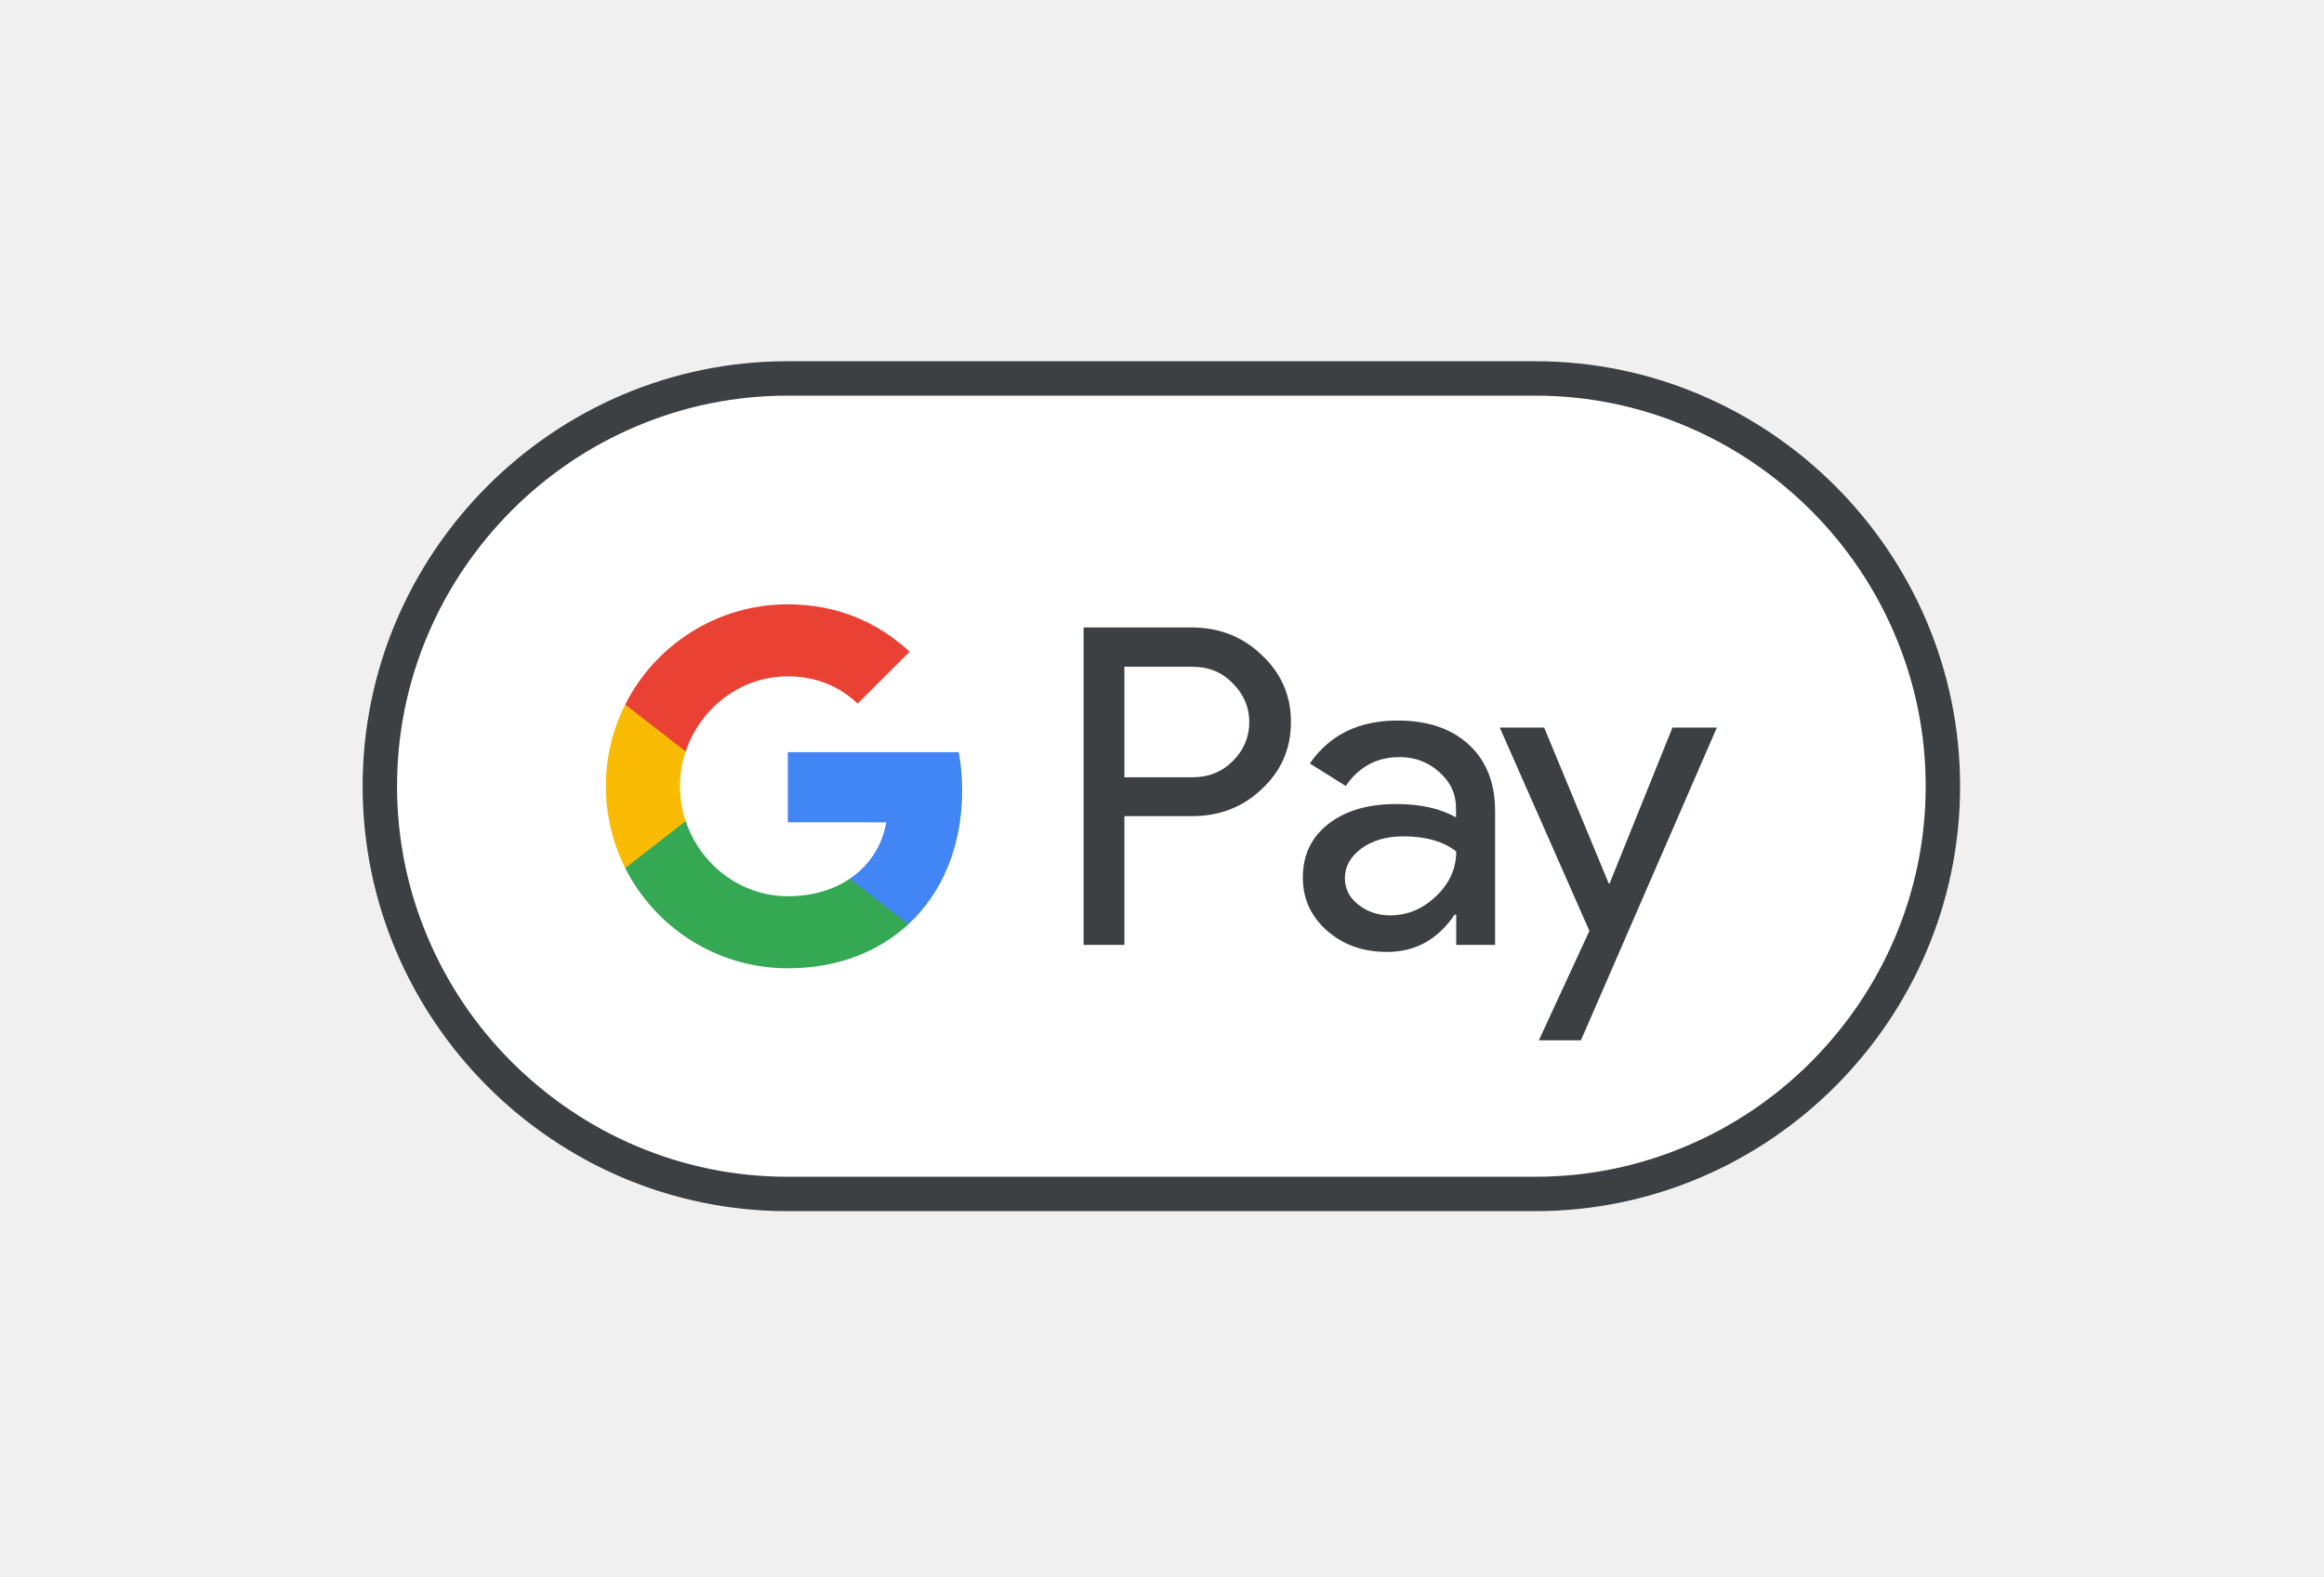
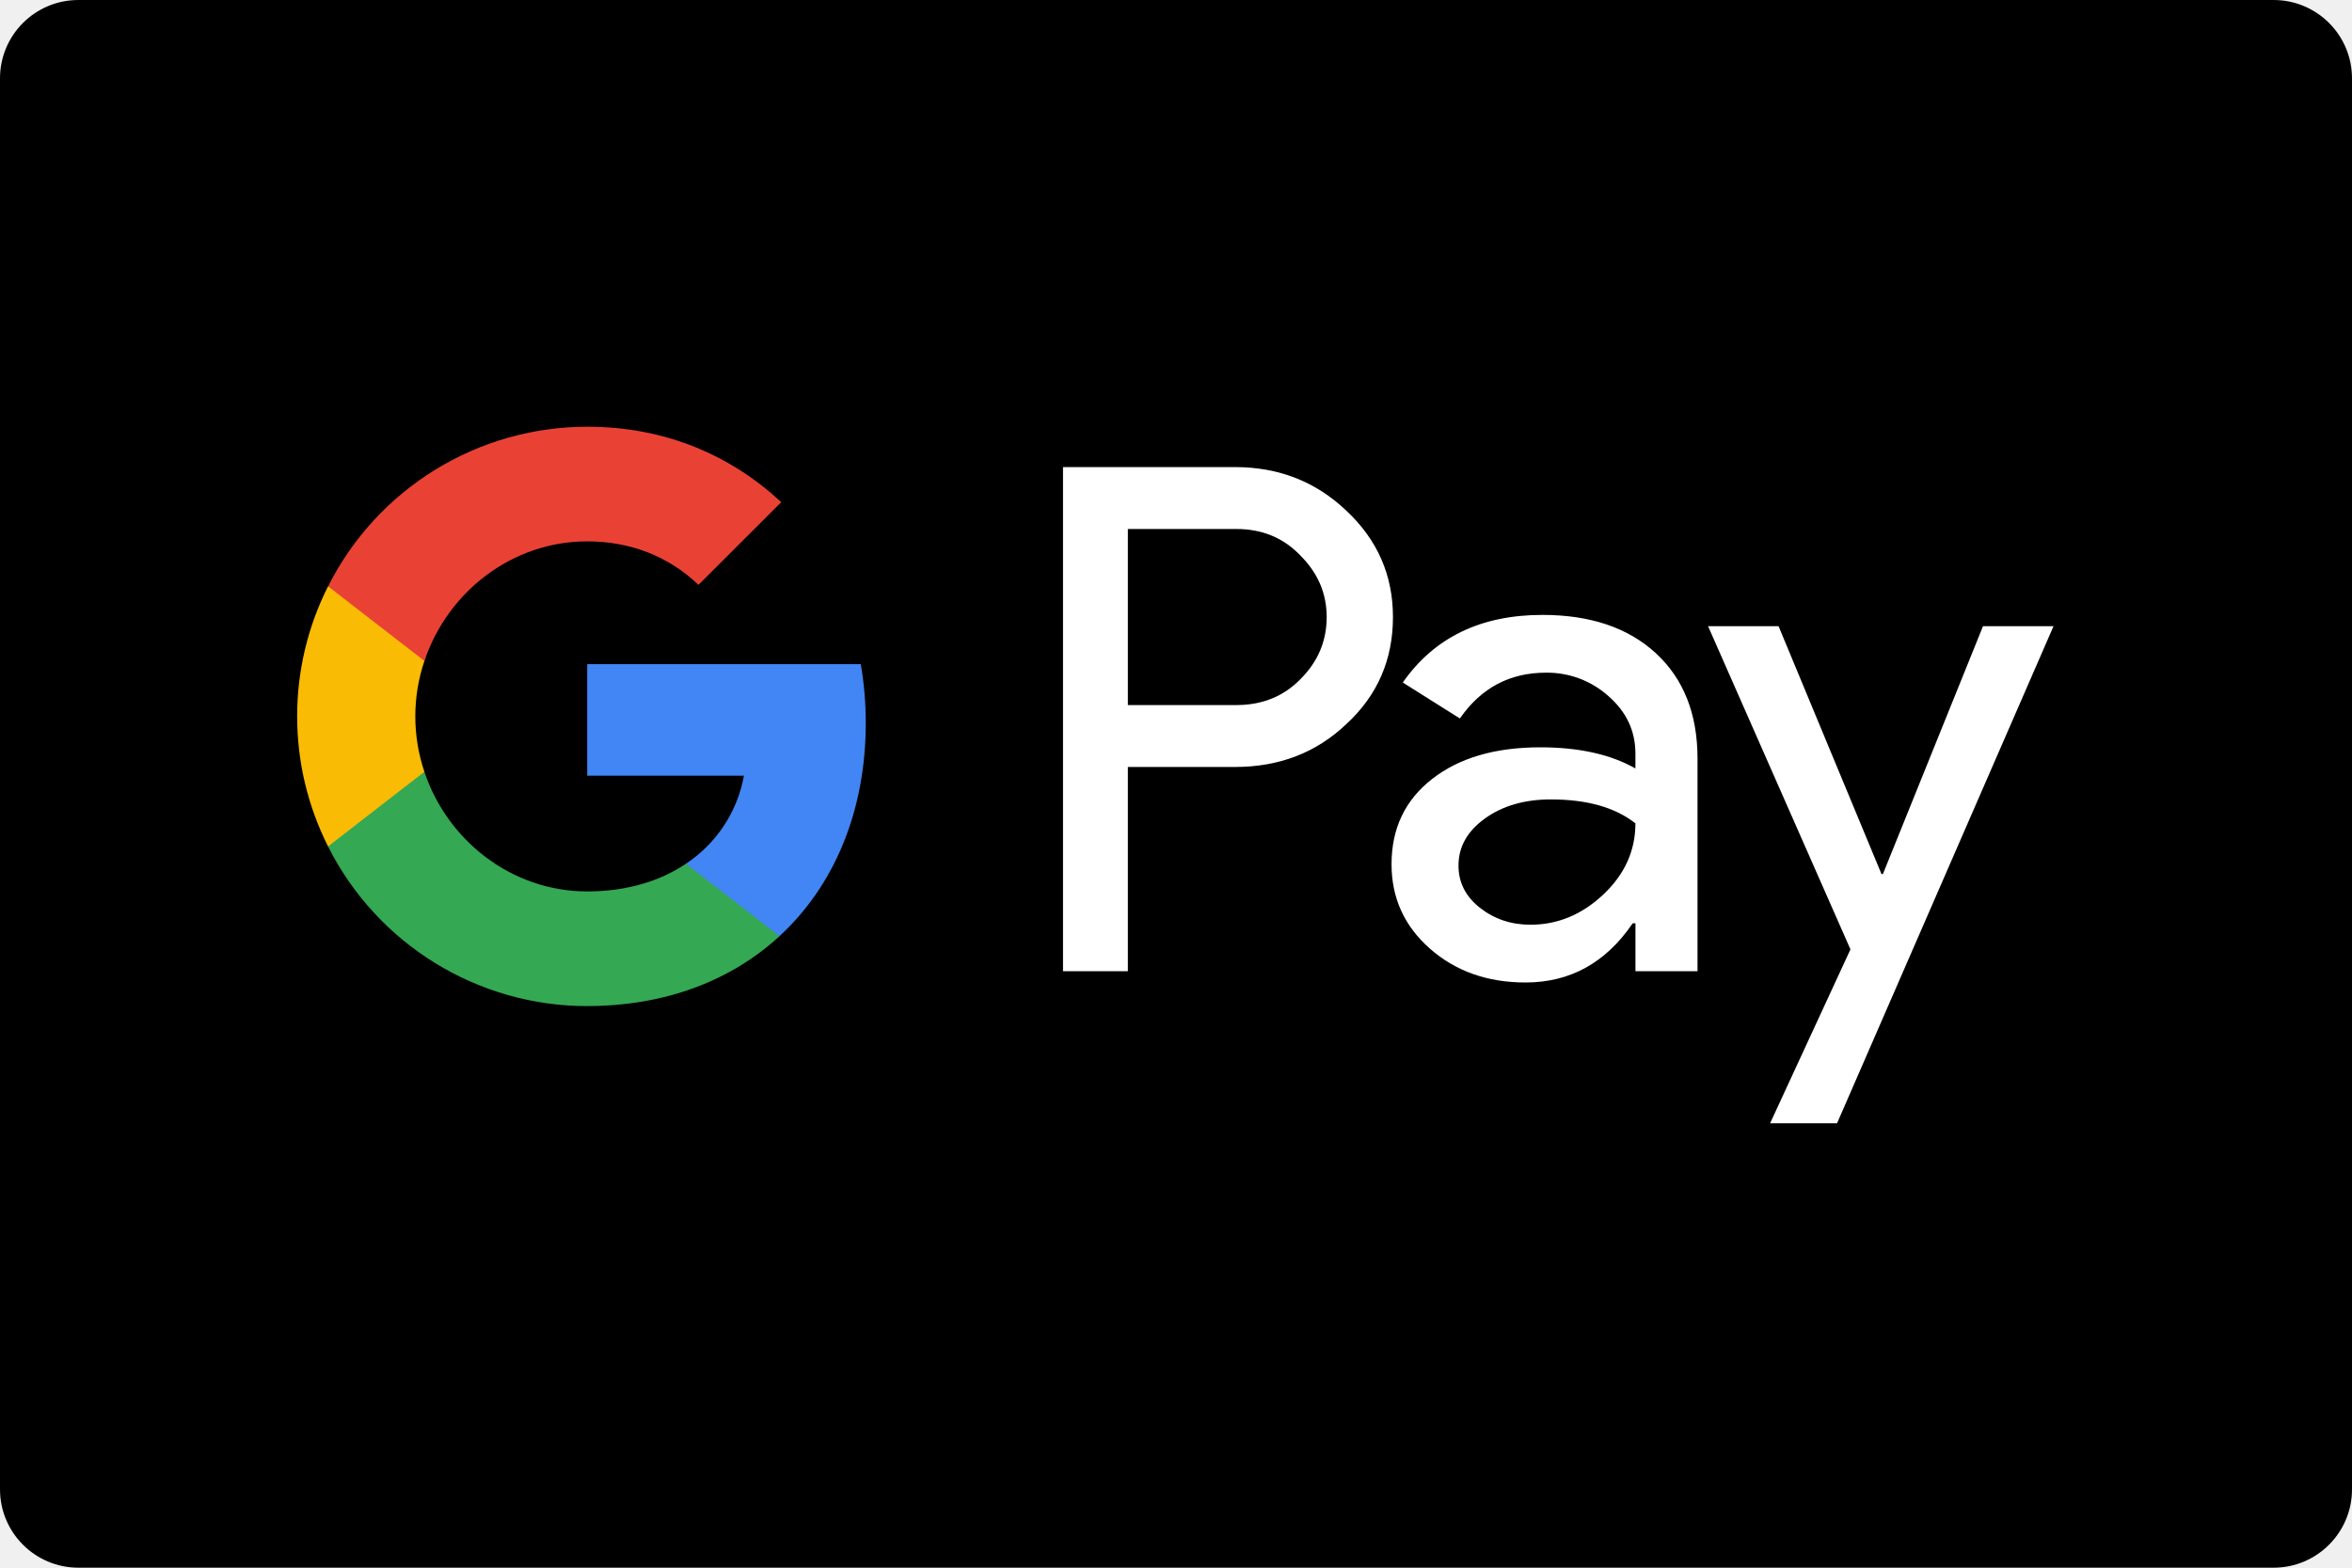
- <svg xmlns="http://www.w3.org/2000/svg" version="1.1" id="G_Pay_Acceptance_Mark" x="0px" y="0px" viewBox="0 0 1094 742" enable-background="new 0 0 1094 742" xml:space="preserve">
-   <path id="Base_1_" fill="#FFFFFF" d="M722.7,170h-352c-110,0-200,90-200,200l0,0c0,110,90,200,200,200h352c110,0,200-90,200-200l0,0  C922.7,260,832.7,170,722.7,170z" />
-   <path id="Outline" fill="#3C4043" d="M722.7,186.2c24.7,0,48.7,4.9,71.3,14.5c21.9,9.3,41.5,22.6,58.5,39.5  c16.9,16.9,30.2,36.6,39.5,58.5c9.6,22.6,14.5,46.6,14.5,71.3s-4.9,48.7-14.5,71.3c-9.3,21.9-22.6,41.5-39.5,58.5  c-16.9,16.9-36.6,30.2-58.5,39.5c-22.6,9.6-46.6,14.5-71.3,14.5h-352c-24.7,0-48.7-4.9-71.3-14.5c-21.9-9.3-41.5-22.6-58.5-39.5  c-16.9-16.9-30.2-36.6-39.5-58.5c-9.6-22.6-14.5-46.6-14.5-71.3s4.9-48.7,14.5-71.3c9.3-21.9,22.6-41.5,39.5-58.5  c16.9-16.9,36.6-30.2,58.5-39.5c22.6-9.6,46.6-14.5,71.3-14.5L722.7,186.2 M722.7,170h-352c-110,0-200,90-200,200l0,0  c0,110,90,200,200,200h352c110,0,200-90,200-200l0,0C922.7,260,832.7,170,722.7,170L722.7,170z" />
-   <g id="G_Pay_Lockup_1_">
-     <g id="Pay_Typeface_3_">
-       <path id="Letter_p_3_" fill="#3C4043" d="M529.3,384.2v60.5h-19.2V295.3H561c12.9,0,23.9,4.3,32.9,12.9    c9.2,8.6,13.8,19.1,13.8,31.5c0,12.7-4.6,23.2-13.8,31.7c-8.9,8.5-19.9,12.7-32.9,12.7h-31.7V384.2z M529.3,313.7v52.1h32.1    c7.6,0,14-2.6,19-7.7c5.1-5.1,7.7-11.3,7.7-18.3c0-6.9-2.6-13-7.7-18.1c-5-5.3-11.3-7.9-19-7.9h-32.1V313.7z" />
-       <path id="Letter_a_3_" fill="#3C4043" d="M657.9,339.1c14.2,0,25.4,3.8,33.6,11.4c8.2,7.6,12.3,18,12.3,31.2v63h-18.3v-14.2h-0.8    c-7.9,11.7-18.5,17.5-31.7,17.5c-11.3,0-20.7-3.3-28.3-10s-11.4-15-11.4-25c0-10.6,4-19,12-25.2c8-6.3,18.7-9.4,32-9.4    c11.4,0,20.8,2.1,28.1,6.3v-4.4c0-6.7-2.6-12.3-7.9-17c-5.3-4.7-11.5-7-18.6-7c-10.7,0-19.2,4.5-25.4,13.6l-16.9-10.6    C625.9,345.8,639.7,339.1,657.9,339.1z M633.1,413.3c0,5,2.1,9.2,6.4,12.5c4.2,3.3,9.2,5,14.9,5c8.1,0,15.3-3,21.6-9    s9.5-13,9.5-21.1c-6-4.7-14.3-7.1-25-7.1c-7.8,0-14.3,1.9-19.5,5.6C635.7,403.1,633.1,407.8,633.1,413.3z" />
-       <path id="Letter_y_3_" fill="#3C4043" d="M808.2,342.4l-64,147.2h-19.8l23.8-51.5L706,342.4h20.9l30.4,73.4h0.4l29.6-73.4H808.2z" />
-     </g>
-     <g id="G_Mark_1_">
-       <path id="Blue_500" fill="#4285F4" d="M452.93,372c0-6.26-0.56-12.25-1.6-18.01h-80.48v33L417.2,387    c-1.88,10.98-7.93,20.34-17.2,26.58v21.41h27.59C443.7,420.08,452.93,398.04,452.93,372z" />
-       <path id="Green_500_1_" fill="#34A853" d="M400.01,413.58c-7.68,5.18-17.57,8.21-29.14,8.21c-22.35,0-41.31-15.06-48.1-35.36    h-28.46v22.08c14.1,27.98,43.08,47.18,76.56,47.18c23.14,0,42.58-7.61,56.73-20.71L400.01,413.58z" />
-       <path id="Yellow_500_1_" fill="#FABB05" d="M320.09,370.05c0-5.7,0.95-11.21,2.68-16.39v-22.08h-28.46    c-5.83,11.57-9.11,24.63-9.11,38.47s3.29,26.9,9.11,38.47l28.46-22.08C321.04,381.26,320.09,375.75,320.09,370.05z" />
-       <path id="Red_500" fill="#E94235" d="M370.87,318.3c12.63,0,23.94,4.35,32.87,12.85l24.45-24.43    c-14.85-13.83-34.21-22.32-57.32-22.32c-33.47,0-62.46,19.2-76.56,47.18l28.46,22.08C329.56,333.36,348.52,318.3,370.87,318.3z" />
-     </g>
-   </g>
+ <svg xmlns="http://www.w3.org/2000/svg" width="120" height="80" viewBox="0 0 120 80" fill="none">
+   <rect width="120" height="80" rx="4" fill="black" />
+   <path d="M57.544 26.997V35.98H63.083C64.403 35.98 65.495 35.535 66.357 34.649C67.243 33.764 67.688 32.708 67.688 31.487C67.688 30.29 67.243 29.248 66.357 28.359C65.495 27.45 64.403 26.995 63.083 26.995H57.544V26.997ZM57.544 39.141V49.56H54.235V23.836H63.013C65.242 23.836 67.133 24.577 68.693 26.062C70.277 27.547 71.069 29.355 71.069 31.487C71.069 33.667 70.277 35.489 68.693 36.948C67.16 38.411 65.263 39.139 63.011 39.139H57.544V39.141ZM74.413 44.172C74.413 45.035 74.778 45.752 75.511 46.328C76.242 46.9 77.1 47.189 78.081 47.189C79.473 47.189 80.712 46.674 81.803 45.646C82.897 44.615 83.44 43.405 83.44 42.016C82.408 41.202 80.969 40.795 79.124 40.795C77.781 40.795 76.659 41.121 75.762 41.768C74.862 42.415 74.413 43.213 74.413 44.172ZM78.695 31.379C81.141 31.379 83.07 32.033 84.487 33.337C85.9 34.644 86.608 36.435 86.608 38.71V49.56H83.442V47.118H83.299C81.931 49.129 80.109 50.137 77.83 50.137C75.889 50.137 74.264 49.56 72.957 48.412C71.65 47.261 70.997 45.825 70.997 44.1C70.997 42.278 71.685 40.831 73.065 39.753C74.444 38.675 76.283 38.136 78.587 38.136C80.549 38.136 82.171 38.494 83.44 39.214V38.457C83.44 37.308 82.984 36.332 82.074 35.531C81.196 34.741 80.053 34.311 78.873 34.327C77.025 34.327 75.564 35.104 74.484 36.664L71.571 34.829C73.177 32.53 75.553 31.379 78.695 31.379ZM104.771 31.956L93.727 57.322H90.311L94.411 48.447L87.147 31.956H90.744L95.995 44.604H96.066L101.174 31.954L104.771 31.956Z" fill="white" />
+   <path d="M44.172 36.895C44.172 35.854 44.084 34.849 43.917 33.89H29.96V39.583H37.955C37.624 41.422 36.556 43.044 34.998 44.076V47.772H39.77C42.564 45.198 44.172 41.392 44.172 36.895Z" fill="#4285F4" />
+   <path d="M29.96 51.34C33.956 51.34 37.317 50.031 39.77 47.774L34.998 44.076C33.672 44.969 31.962 45.49 29.96 45.49C26.102 45.49 22.823 42.89 21.653 39.387H16.738V43.196C19.253 48.191 24.368 51.343 29.96 51.342" fill="#34A853" />
+   <path d="M21.653 39.387C21.035 37.552 21.035 35.565 21.653 33.729V29.921H16.738C15.699 31.978 15.159 34.251 15.161 36.556C15.161 38.943 15.733 41.198 16.738 43.193L21.653 39.385V39.387Z" fill="#FABB05" />
+   <path d="M29.96 27.626C32.142 27.626 34.096 28.374 35.636 29.844V29.846L39.86 25.626C37.299 23.242 33.955 21.776 29.962 21.776C24.37 21.776 19.255 24.926 16.74 29.921L21.655 33.729C22.825 30.227 26.103 27.626 29.962 27.626" fill="#E94235" />
</svg>
